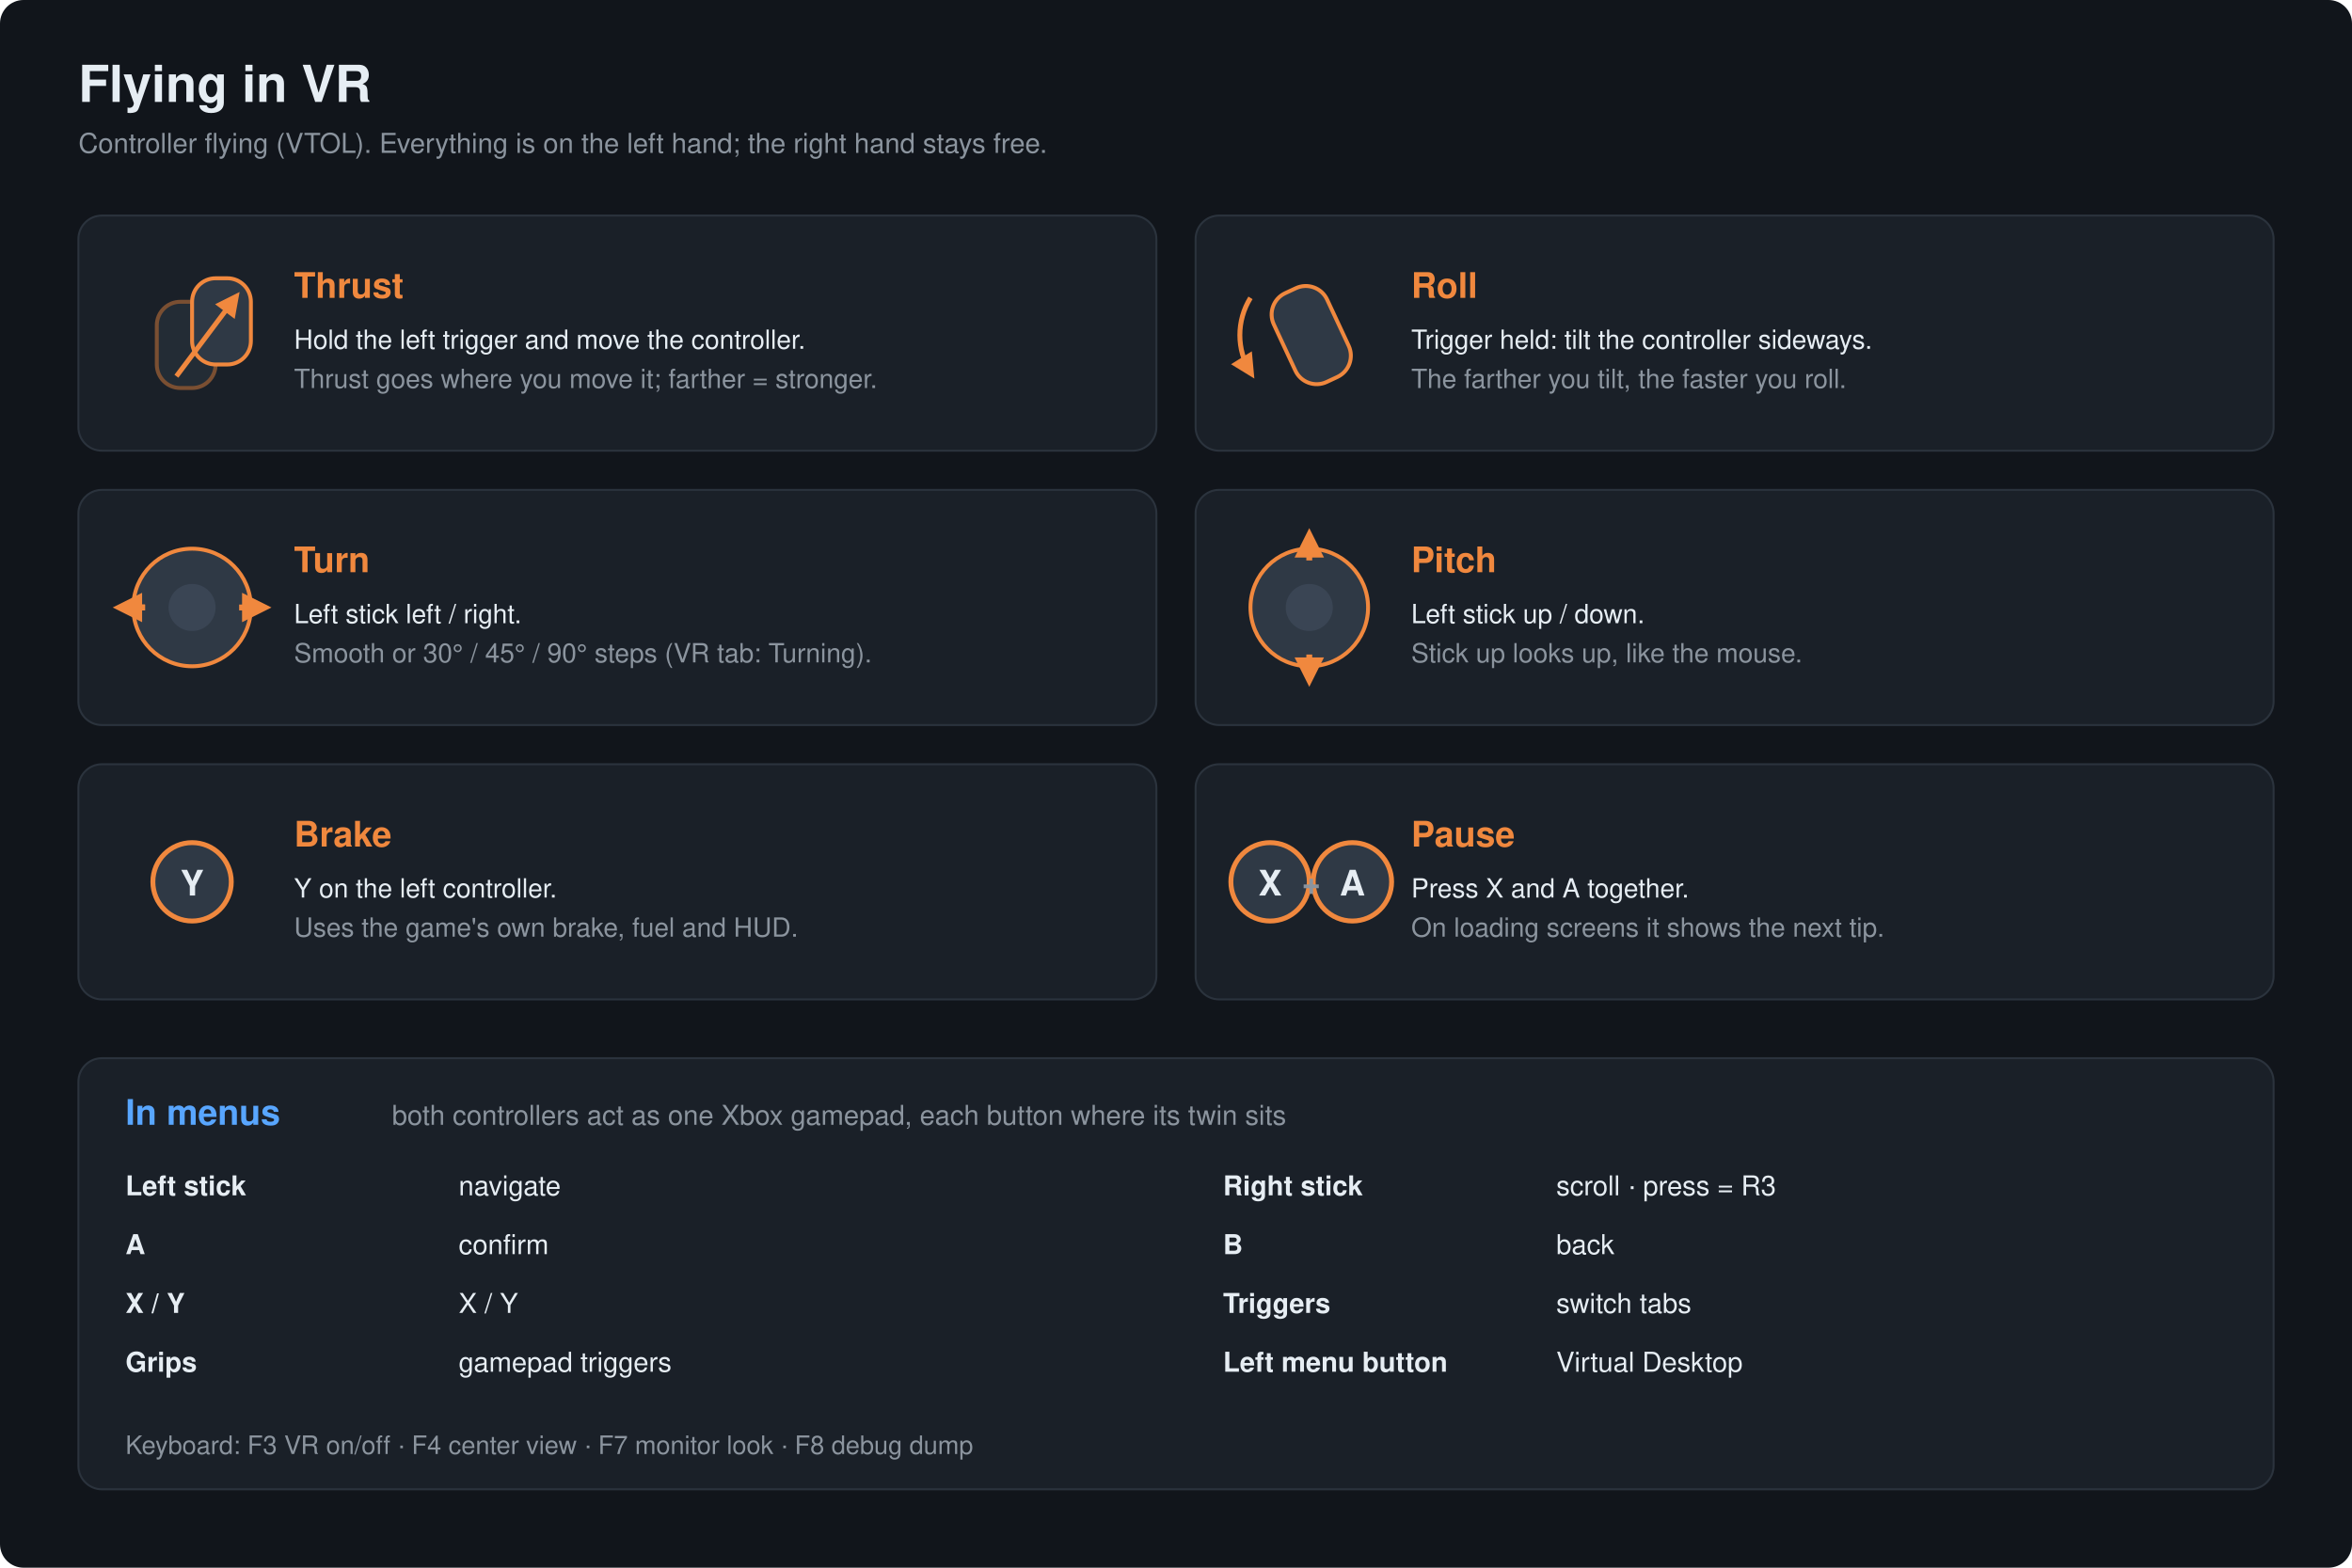
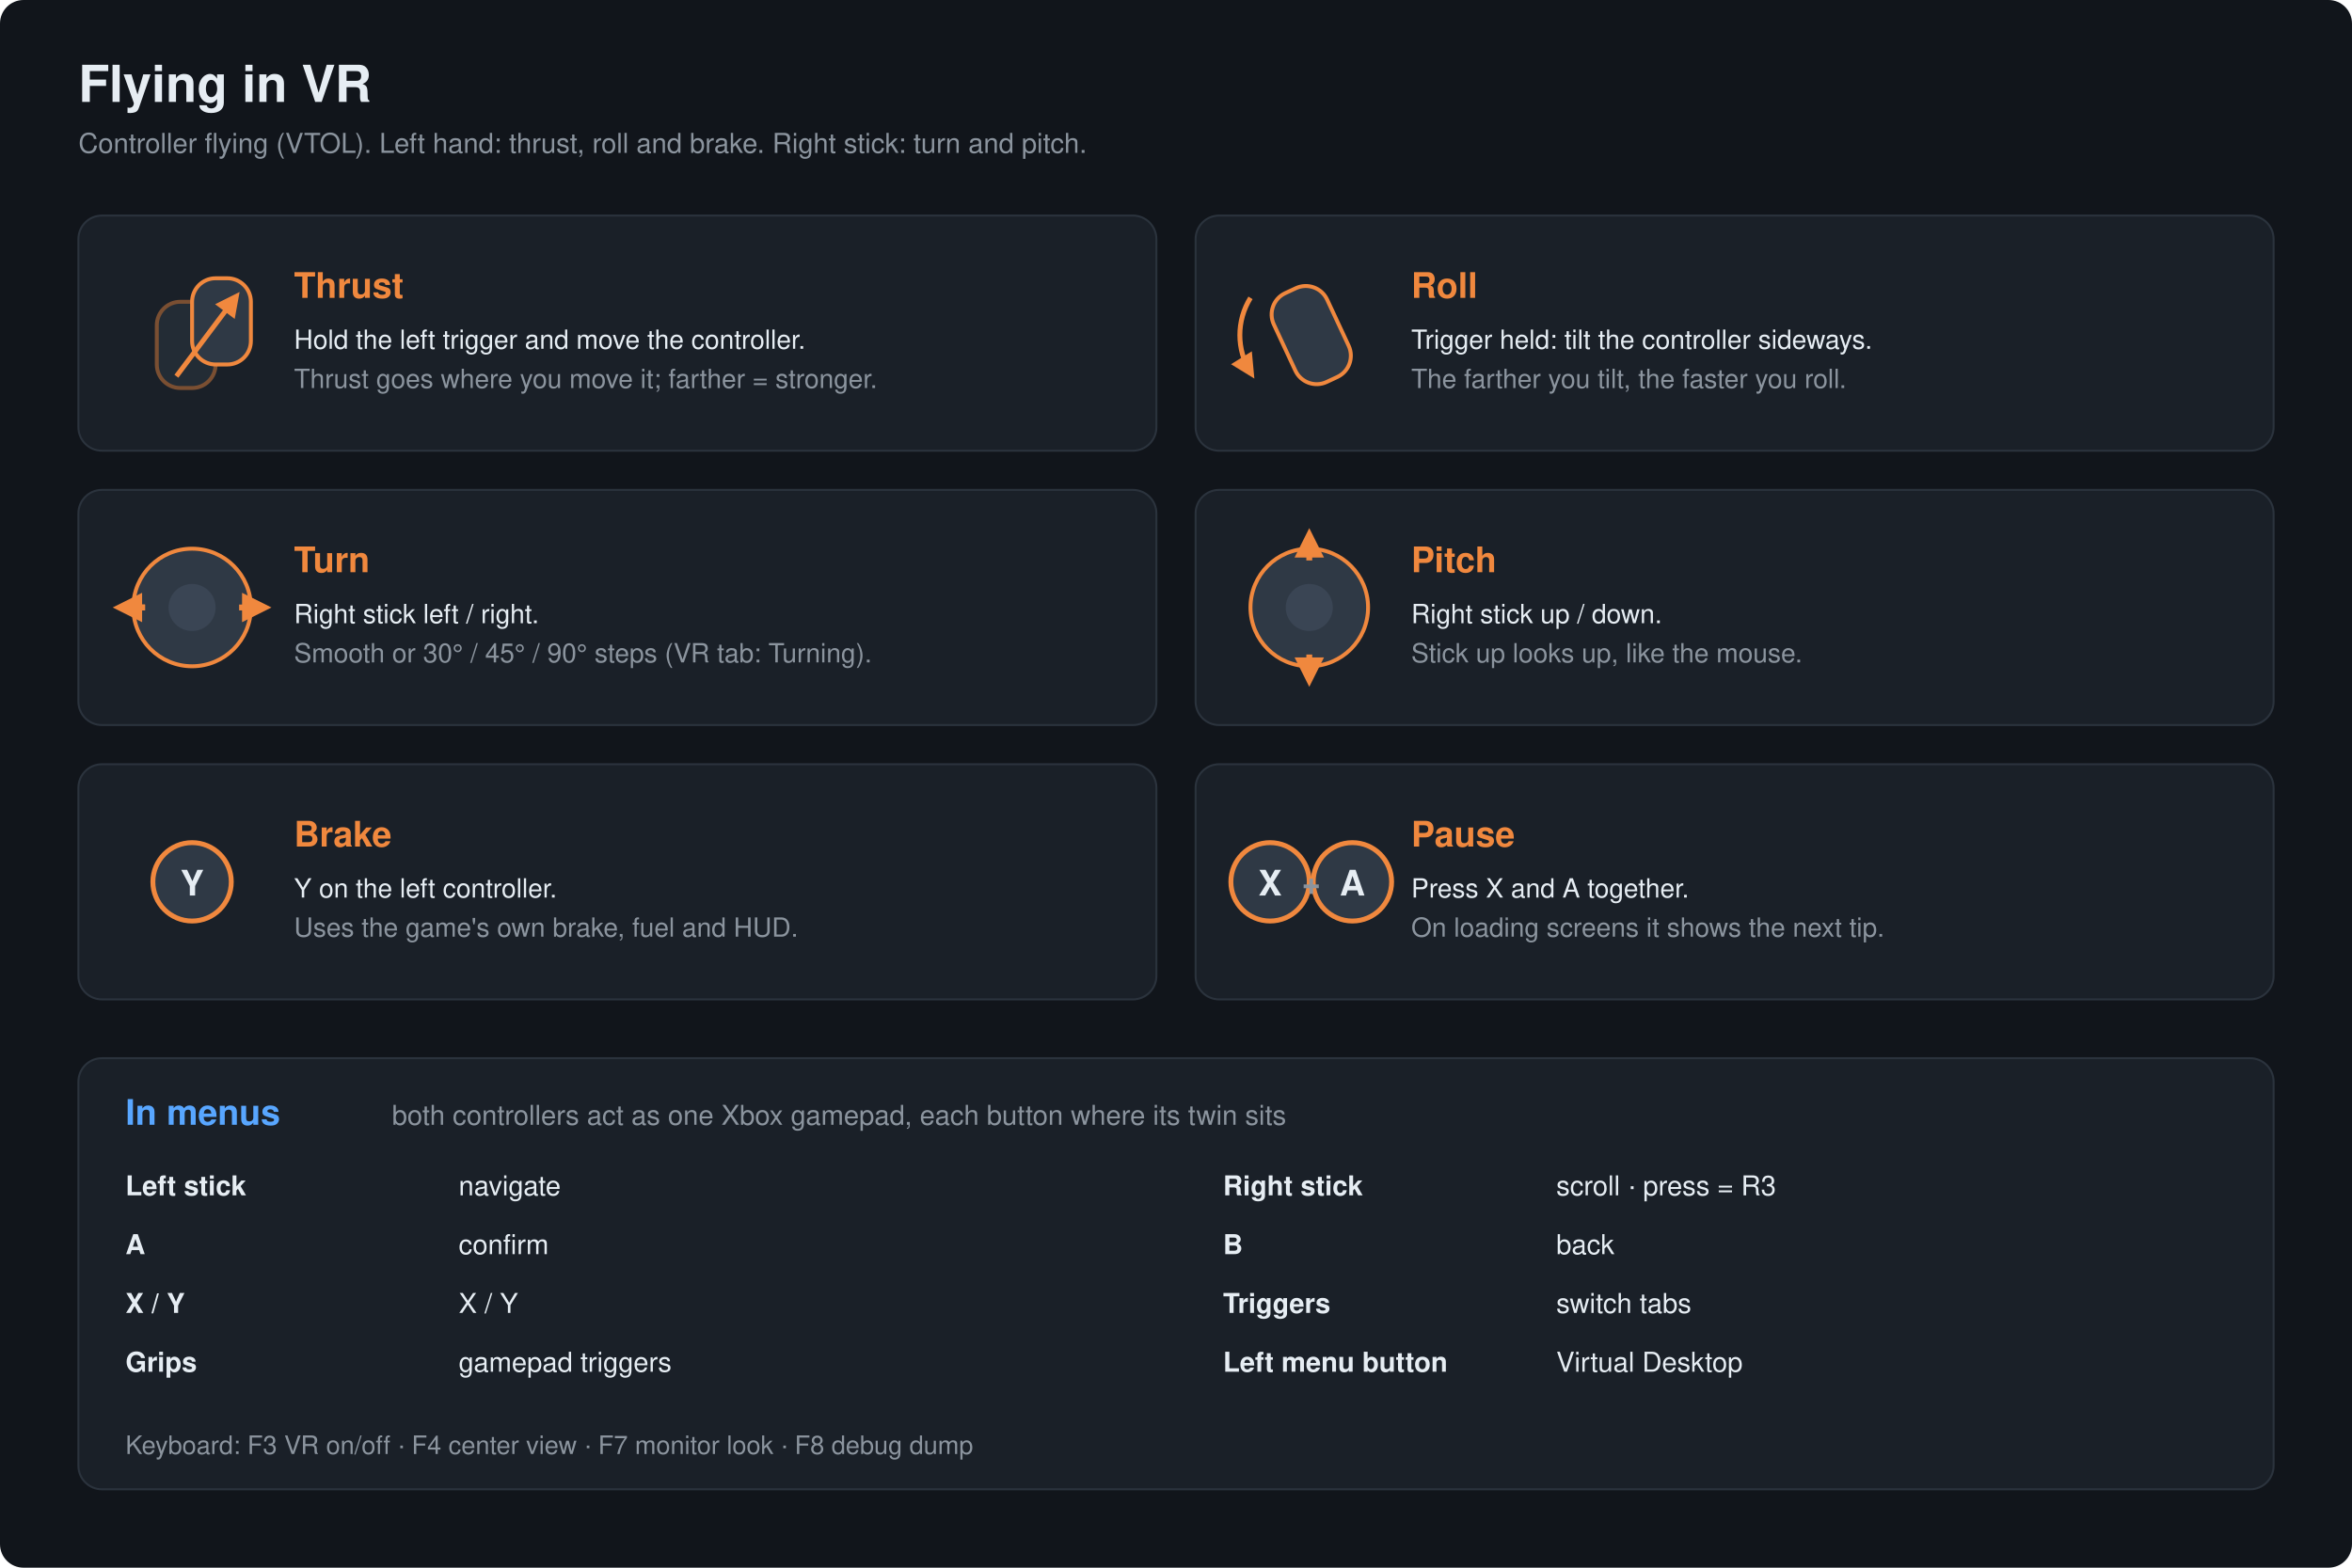
<svg xmlns="http://www.w3.org/2000/svg" width="1200" height="800" viewBox="0 0 1200 800" role="img" aria-label="ShipbreakerVR flying controls">
  <rect width="1200" height="800" rx="12" fill="#11151b" />
  <defs>
    <marker id="ah" viewBox="0 0 10 10" refX="7" refY="5" markerWidth="5" markerHeight="5" orient="auto-start-reverse">
      <path d="M0 0 L10 5 L0 10 z" fill="#f0883e" />
    </marker>
  </defs>
  <text x="40" y="52" font-size="26" fill="#e6edf3" font-weight="bold" text-anchor="start" font-family="Segoe UI, Helvetica, Arial, sans-serif">Flying in VR</text>
-   <text x="40" y="78" font-size="14" fill="#8b949e" font-weight="normal" text-anchor="start" font-family="Segoe UI, Helvetica, Arial, sans-serif">Controller flying (VTOL). Everything is on the left hand; the right hand stays free.</text>
+   <text x="40" y="78" font-size="14" fill="#8b949e" font-weight="normal" text-anchor="start" font-family="Segoe UI, Helvetica, Arial, sans-serif">Controller flying (VTOL). Left hand: thrust, roll and brake. Right stick: turn and pitch.</text>
  <rect x="40" y="110" width="550" height="120" rx="12" fill="#1a2028" stroke="#2b333d" />
  <g transform="translate(60,132)">
    <rect x="20" y="22" width="30" height="44" rx="12" fill="#2f3945" stroke="#f0883e" stroke-width="2" opacity=".45" />
    <rect x="38" y="10" width="30" height="44" rx="12" fill="#2f3945" stroke="#f0883e" stroke-width="2" />
    <path d="M30 60 L60 20" stroke="#f0883e" stroke-width="2.5" marker-end="url(#ah)" />
  </g>
  <text x="150" y="152" font-size="18" fill="#f0883e" font-weight="bold" text-anchor="start" font-family="Segoe UI, Helvetica, Arial, sans-serif">Thrust</text>
  <text x="150" y="178" font-size="13.5" fill="#e6edf3" font-weight="normal" text-anchor="start" font-family="Segoe UI, Helvetica, Arial, sans-serif">Hold the left trigger and move the controller.</text>
  <text x="150" y="198" font-size="13.5" fill="#8b949e" font-weight="normal" text-anchor="start" font-family="Segoe UI, Helvetica, Arial, sans-serif">Thrust goes where you move it; farther = stronger.</text>
  <rect x="610" y="110" width="550" height="120" rx="12" fill="#1a2028" stroke="#2b333d" />
  <g transform="translate(630,132)">
    <rect x="24" y="14" width="30" height="50" rx="12" fill="#2f3945" stroke="#f0883e" stroke-width="2" transform="rotate(-25 39 39)" />
    <path d="M8 20 A36 36 0 0 0 8 58" stroke="#f0883e" stroke-width="2.5" fill="none" marker-end="url(#ah)" />
  </g>
  <text x="720" y="152" font-size="18" fill="#f0883e" font-weight="bold" text-anchor="start" font-family="Segoe UI, Helvetica, Arial, sans-serif">Roll</text>
  <text x="720" y="178" font-size="13.5" fill="#e6edf3" font-weight="normal" text-anchor="start" font-family="Segoe UI, Helvetica, Arial, sans-serif">Trigger held: tilt the controller sideways.</text>
  <text x="720" y="198" font-size="13.5" fill="#8b949e" font-weight="normal" text-anchor="start" font-family="Segoe UI, Helvetica, Arial, sans-serif">The farther you tilt, the faster you roll.</text>
  <rect x="40" y="250" width="550" height="120" rx="12" fill="#1a2028" stroke="#2b333d" />
  <g transform="translate(60,272)">
    <circle cx="38" cy="38" r="30" fill="#2f3945" stroke="#f0883e" stroke-width="2" />
    <circle cx="38" cy="38" r="12" fill="#3a4554" />
    <path d="M14 38 H2 M62 38 H74" stroke="#f0883e" stroke-width="3" marker-end="url(#ah)" />
    <path d="M14 38 L2 38" stroke="#f0883e" stroke-width="3" marker-end="url(#ah)" />
  </g>
  <text x="150" y="292" font-size="18" fill="#f0883e" font-weight="bold" text-anchor="start" font-family="Segoe UI, Helvetica, Arial, sans-serif">Turn</text>
-   <text x="150" y="318" font-size="13.5" fill="#e6edf3" font-weight="normal" text-anchor="start" font-family="Segoe UI, Helvetica, Arial, sans-serif">Left stick left / right.</text>
+   <text x="150" y="318" font-size="13.5" fill="#e6edf3" font-weight="normal" text-anchor="start" font-family="Segoe UI, Helvetica, Arial, sans-serif">Right stick left / right.</text>
  <text x="150" y="338" font-size="13.5" fill="#8b949e" font-weight="normal" text-anchor="start" font-family="Segoe UI, Helvetica, Arial, sans-serif">Smooth or 30° / 45° / 90° steps (VR tab: Turning).</text>
  <rect x="610" y="250" width="550" height="120" rx="12" fill="#1a2028" stroke="#2b333d" />
  <g transform="translate(630,272)">
    <circle cx="38" cy="38" r="30" fill="#2f3945" stroke="#f0883e" stroke-width="2" />
    <circle cx="38" cy="38" r="12" fill="#3a4554" />
    <path d="M38 14 V2" stroke="#f0883e" stroke-width="3" marker-end="url(#ah)" />
    <path d="M38 62 V74" stroke="#f0883e" stroke-width="3" marker-end="url(#ah)" />
  </g>
  <text x="720" y="292" font-size="18" fill="#f0883e" font-weight="bold" text-anchor="start" font-family="Segoe UI, Helvetica, Arial, sans-serif">Pitch</text>
-   <text x="720" y="318" font-size="13.5" fill="#e6edf3" font-weight="normal" text-anchor="start" font-family="Segoe UI, Helvetica, Arial, sans-serif">Left stick up / down.</text>
+   <text x="720" y="318" font-size="13.5" fill="#e6edf3" font-weight="normal" text-anchor="start" font-family="Segoe UI, Helvetica, Arial, sans-serif">Right stick up / down.</text>
  <text x="720" y="338" font-size="13.5" fill="#8b949e" font-weight="normal" text-anchor="start" font-family="Segoe UI, Helvetica, Arial, sans-serif">Stick up looks up, like the mouse.</text>
  <rect x="40" y="390" width="550" height="120" rx="12" fill="#1a2028" stroke="#2b333d" />
  <g transform="translate(60,412)">
    <circle cx="38" cy="38" r="20" fill="#2f3945" stroke="#f0883e" stroke-width="2.5" />
    <text x="38" y="45" font-size="18" fill="#e6edf3" font-weight="bold" text-anchor="middle" font-family="Segoe UI, Helvetica, Arial, sans-serif">Y</text>
  </g>
  <text x="150" y="432" font-size="18" fill="#f0883e" font-weight="bold" text-anchor="start" font-family="Segoe UI, Helvetica, Arial, sans-serif">Brake</text>
  <text x="150" y="458" font-size="13.5" fill="#e6edf3" font-weight="normal" text-anchor="start" font-family="Segoe UI, Helvetica, Arial, sans-serif">Y on the left controller.</text>
  <text x="150" y="478" font-size="13.5" fill="#8b949e" font-weight="normal" text-anchor="start" font-family="Segoe UI, Helvetica, Arial, sans-serif">Uses the game's own brake, fuel and HUD.</text>
  <rect x="610" y="390" width="550" height="120" rx="12" fill="#1a2028" stroke="#2b333d" />
  <g transform="translate(630,412)">
    <circle cx="18" cy="38" r="20" fill="#2f3945" stroke="#f0883e" stroke-width="2.5" />
    <text x="18" y="45" font-size="18" fill="#e6edf3" font-weight="bold" text-anchor="middle" font-family="Segoe UI, Helvetica, Arial, sans-serif">X</text>
    <circle cx="60" cy="38" r="20" fill="#2f3945" stroke="#f0883e" stroke-width="2.5" />
    <text x="60" y="45" font-size="18" fill="#e6edf3" font-weight="bold" text-anchor="middle" font-family="Segoe UI, Helvetica, Arial, sans-serif">A</text>
    <text x="39" y="44" font-size="16" fill="#8b949e" font-weight="bold" text-anchor="middle" font-family="Segoe UI, Helvetica, Arial, sans-serif">+</text>
  </g>
  <text x="720" y="432" font-size="18" fill="#f0883e" font-weight="bold" text-anchor="start" font-family="Segoe UI, Helvetica, Arial, sans-serif">Pause</text>
  <text x="720" y="458" font-size="13.5" fill="#e6edf3" font-weight="normal" text-anchor="start" font-family="Segoe UI, Helvetica, Arial, sans-serif">Press X and A together.</text>
  <text x="720" y="478" font-size="13.5" fill="#8b949e" font-weight="normal" text-anchor="start" font-family="Segoe UI, Helvetica, Arial, sans-serif">On loading screens it shows the next tip.</text>
  <rect x="40" y="540" width="1120" height="220" rx="12" fill="#1a2028" stroke="#2b333d" />
  <text x="64" y="574" font-size="18" fill="#58a6ff" font-weight="bold" text-anchor="start" font-family="Segoe UI, Helvetica, Arial, sans-serif">In menus</text>
  <text x="200" y="574" font-size="14" fill="#8b949e" font-weight="normal" text-anchor="start" font-family="Segoe UI, Helvetica, Arial, sans-serif">both controllers act as one Xbox gamepad, each button where its twin sits</text>
  <text x="64" y="610" font-size="14" fill="#e6edf3" font-weight="bold" text-anchor="start" font-family="Segoe UI, Helvetica, Arial, sans-serif">Left stick</text>
  <text x="234" y="610" font-size="14" fill="#e6edf3" font-weight="normal" text-anchor="start" font-family="Segoe UI, Helvetica, Arial, sans-serif">navigate</text>
  <text x="624" y="610" font-size="14" fill="#e6edf3" font-weight="bold" text-anchor="start" font-family="Segoe UI, Helvetica, Arial, sans-serif">Right stick</text>
  <text x="794" y="610" font-size="14" fill="#e6edf3" font-weight="normal" text-anchor="start" font-family="Segoe UI, Helvetica, Arial, sans-serif">scroll · press = R3</text>
  <text x="64" y="640" font-size="14" fill="#e6edf3" font-weight="bold" text-anchor="start" font-family="Segoe UI, Helvetica, Arial, sans-serif">A</text>
  <text x="234" y="640" font-size="14" fill="#e6edf3" font-weight="normal" text-anchor="start" font-family="Segoe UI, Helvetica, Arial, sans-serif">confirm</text>
  <text x="624" y="640" font-size="14" fill="#e6edf3" font-weight="bold" text-anchor="start" font-family="Segoe UI, Helvetica, Arial, sans-serif">B</text>
  <text x="794" y="640" font-size="14" fill="#e6edf3" font-weight="normal" text-anchor="start" font-family="Segoe UI, Helvetica, Arial, sans-serif">back</text>
  <text x="64" y="670" font-size="14" fill="#e6edf3" font-weight="bold" text-anchor="start" font-family="Segoe UI, Helvetica, Arial, sans-serif">X / Y</text>
  <text x="234" y="670" font-size="14" fill="#e6edf3" font-weight="normal" text-anchor="start" font-family="Segoe UI, Helvetica, Arial, sans-serif">X / Y</text>
  <text x="624" y="670" font-size="14" fill="#e6edf3" font-weight="bold" text-anchor="start" font-family="Segoe UI, Helvetica, Arial, sans-serif">Triggers</text>
  <text x="794" y="670" font-size="14" fill="#e6edf3" font-weight="normal" text-anchor="start" font-family="Segoe UI, Helvetica, Arial, sans-serif">switch tabs</text>
  <text x="64" y="700" font-size="14" fill="#e6edf3" font-weight="bold" text-anchor="start" font-family="Segoe UI, Helvetica, Arial, sans-serif">Grips</text>
  <text x="234" y="700" font-size="14" fill="#e6edf3" font-weight="normal" text-anchor="start" font-family="Segoe UI, Helvetica, Arial, sans-serif">gamepad triggers</text>
  <text x="624" y="700" font-size="14" fill="#e6edf3" font-weight="bold" text-anchor="start" font-family="Segoe UI, Helvetica, Arial, sans-serif">Left menu button</text>
  <text x="794" y="700" font-size="14" fill="#e6edf3" font-weight="normal" text-anchor="start" font-family="Segoe UI, Helvetica, Arial, sans-serif">Virtual Desktop</text>
  <text x="64" y="742" font-size="13" fill="#8b949e" font-weight="normal" text-anchor="start" font-family="Segoe UI, Helvetica, Arial, sans-serif">Keyboard:  F3 VR on/off  ·  F4 center view  ·  F7 monitor look  ·  F8 debug dump</text>
</svg>
